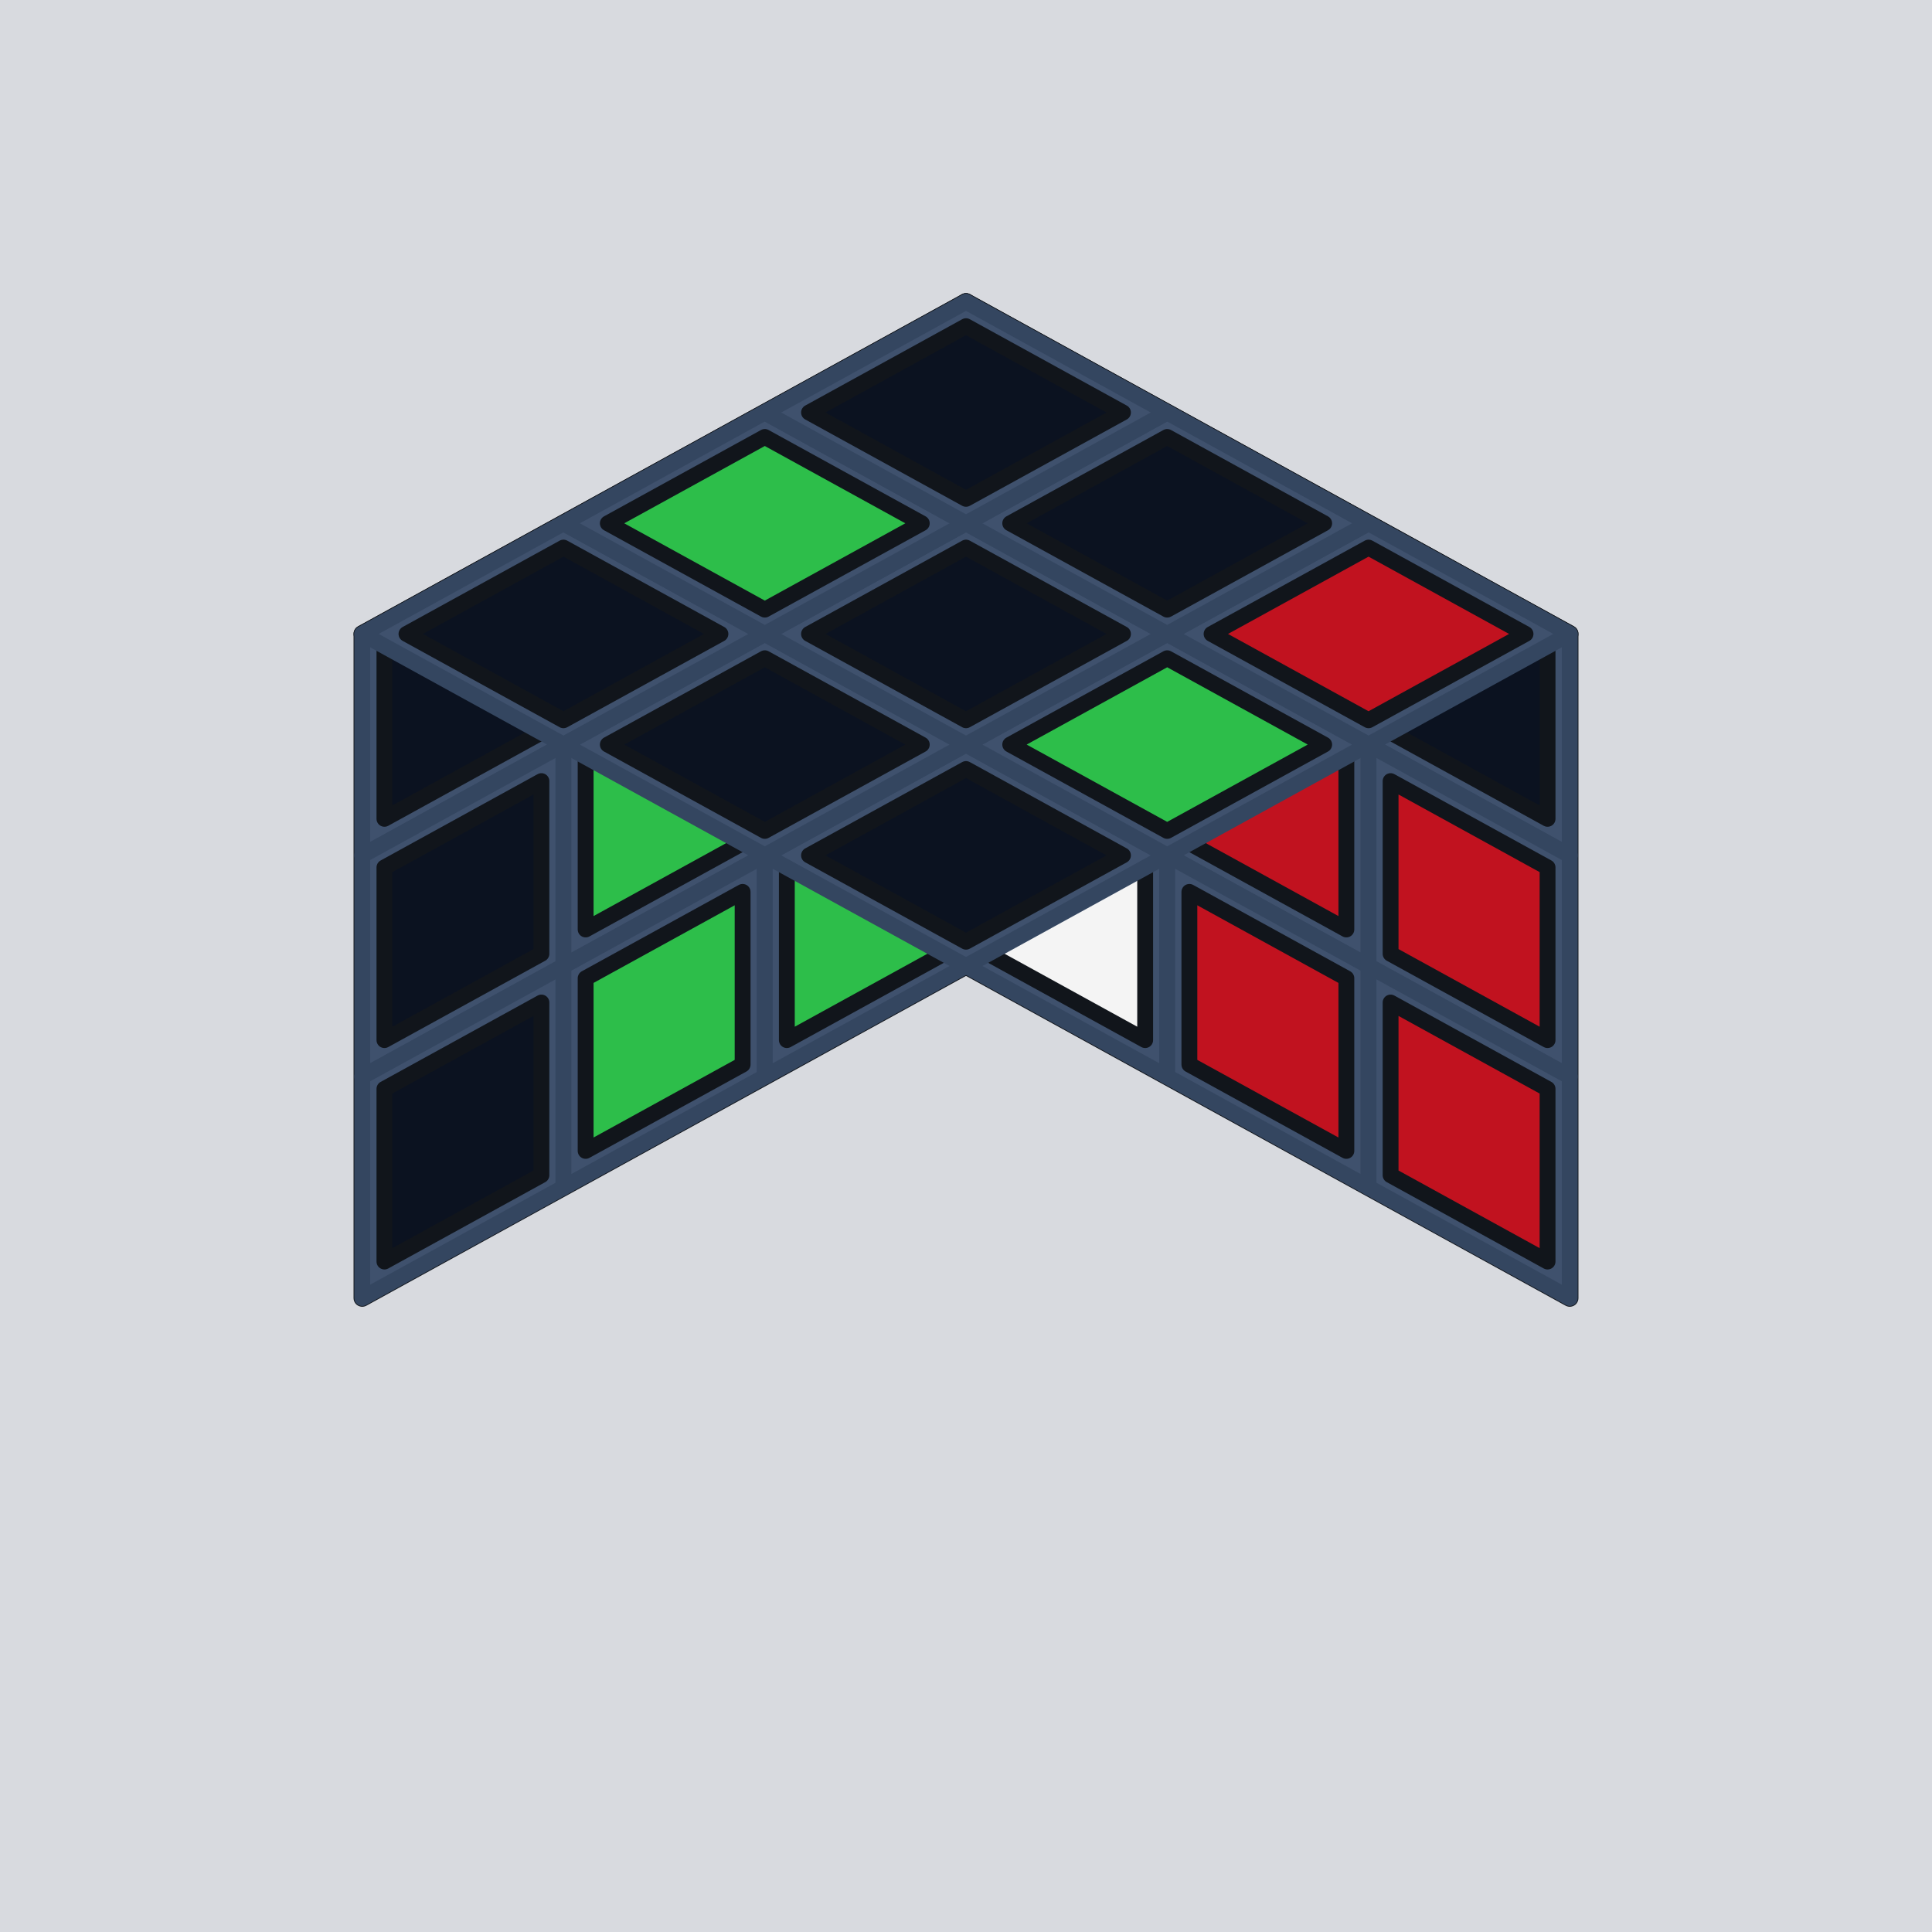
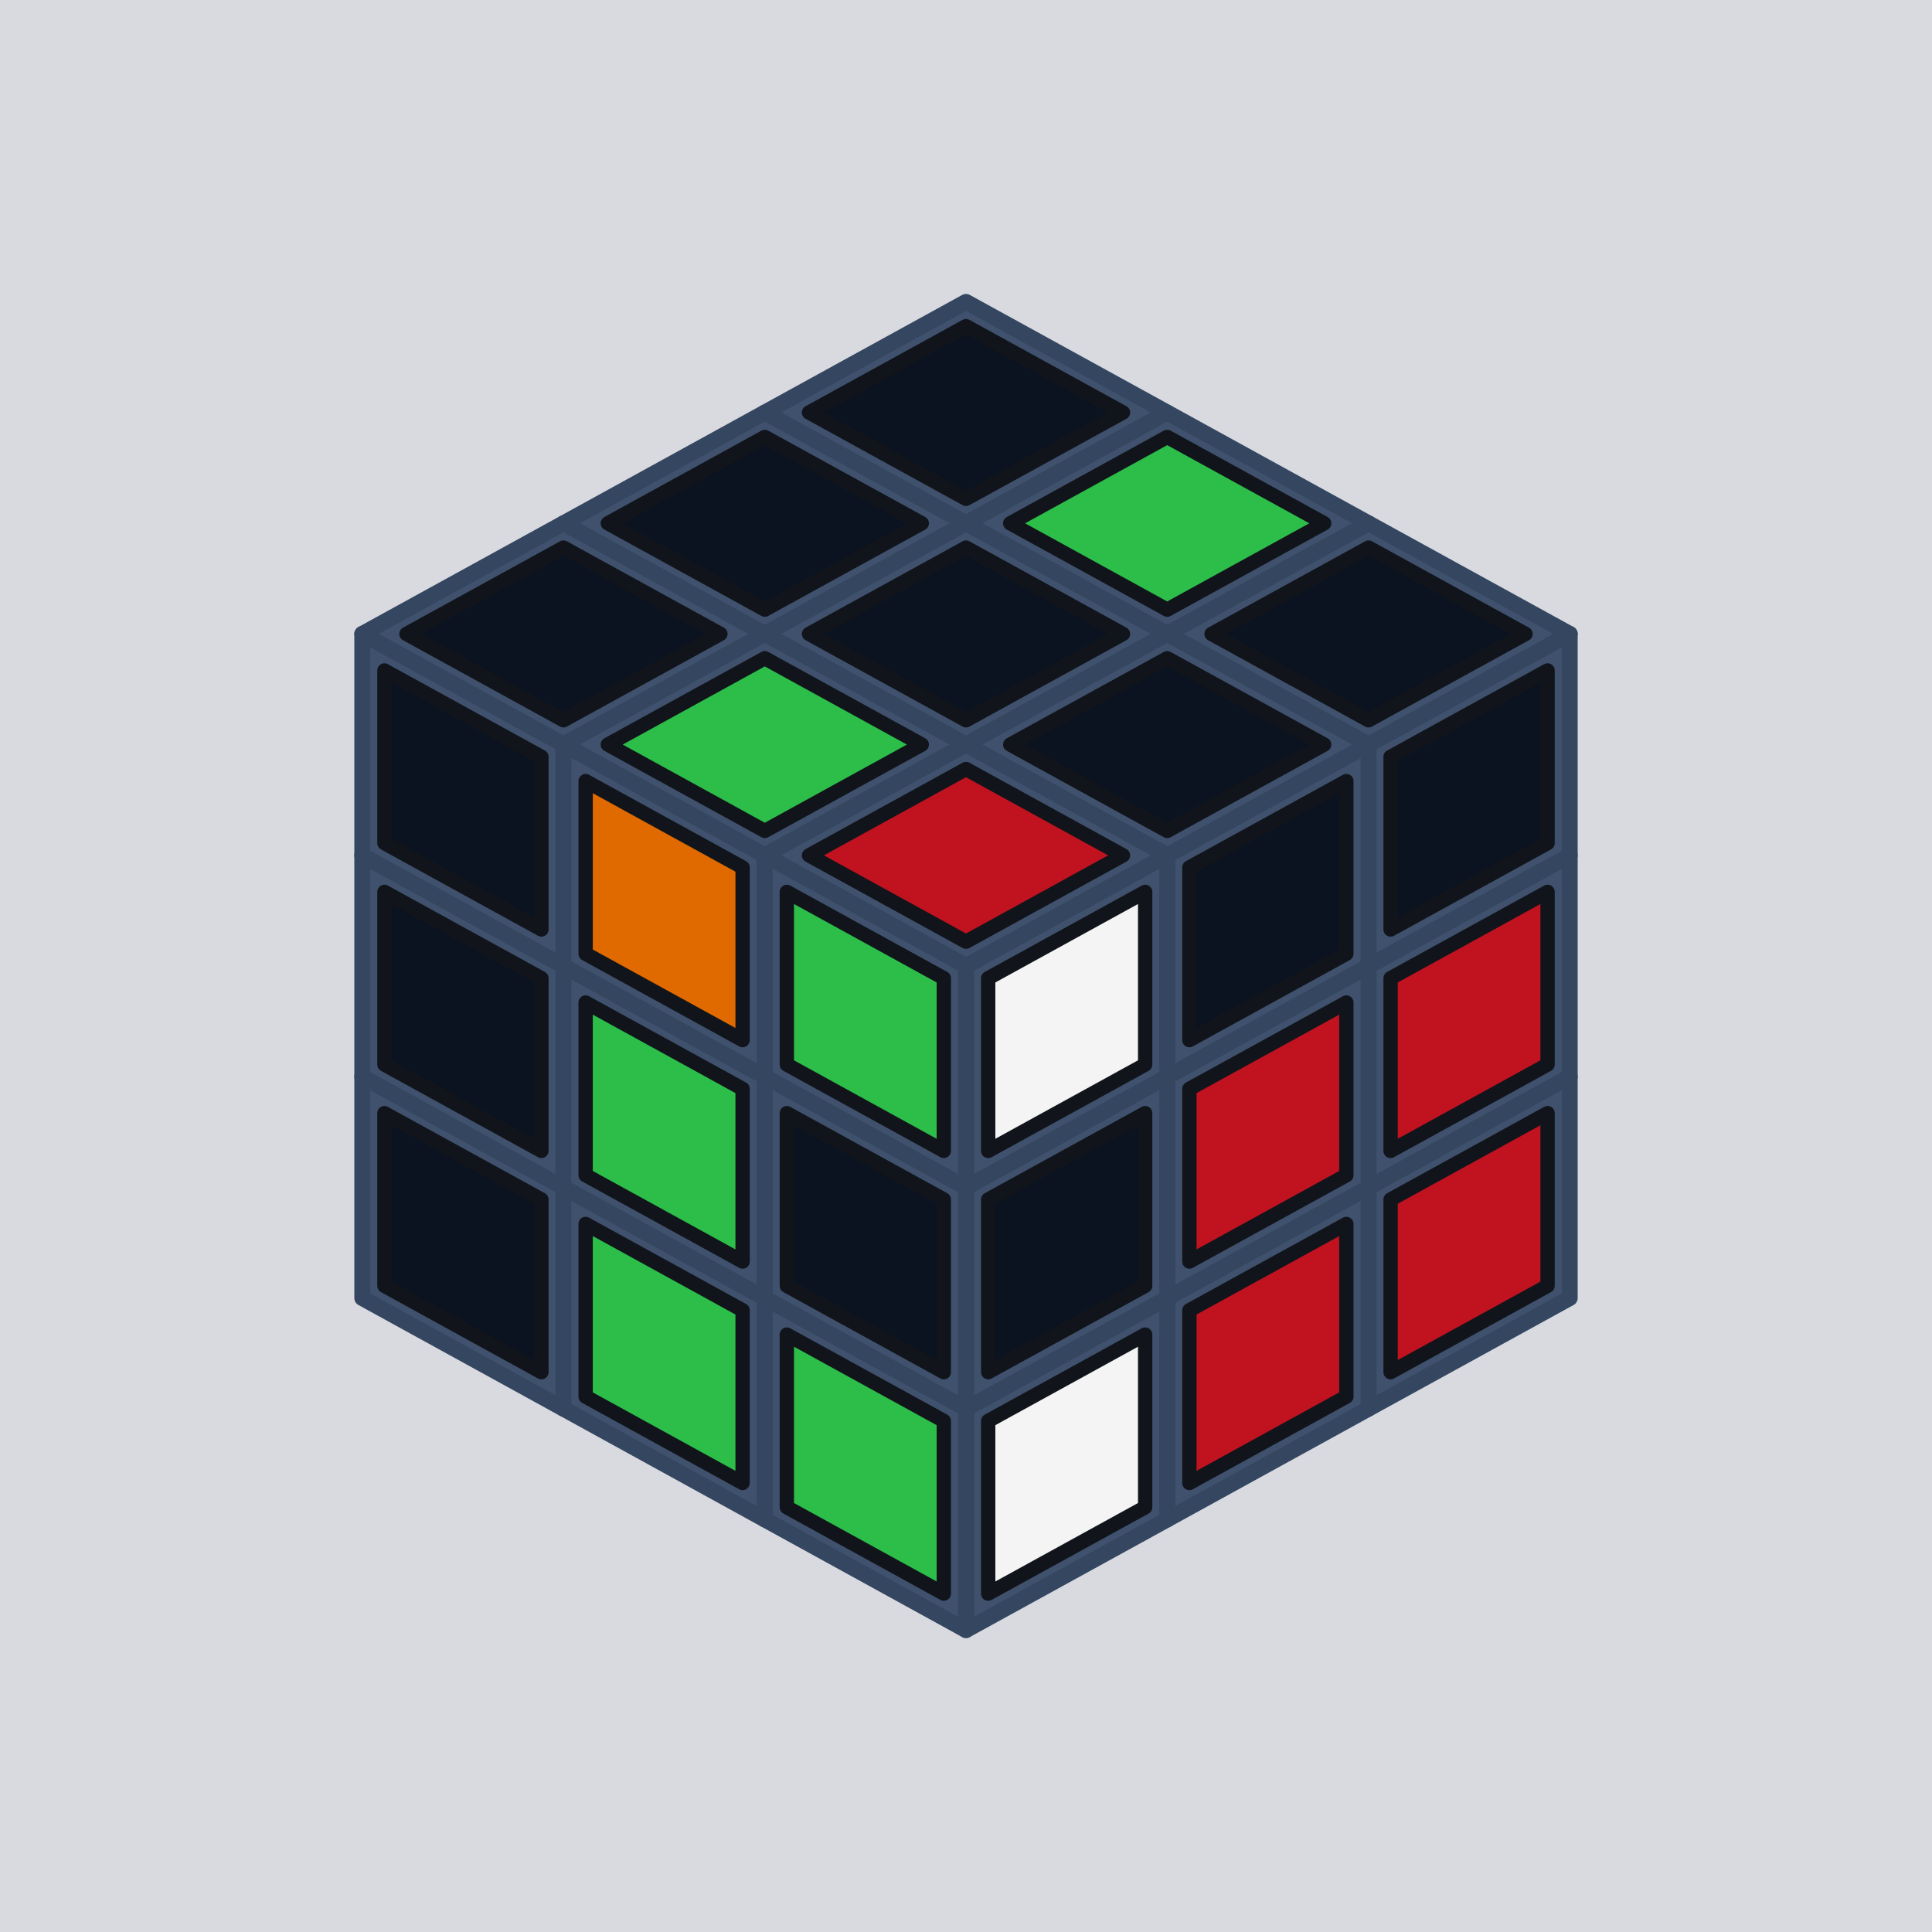
<svg xmlns="http://www.w3.org/2000/svg" viewBox="0 0 128 128">
  <rect x="0" y="0" width="128" height="128" fill="#D8DADF" />
-   <polygon points="64.00,64.00 104.00,42.00 64.00,20.00 24.00,42.00" fill="#0B1220" stroke="#11151B" stroke-width="1.15" stroke-linejoin="round" />
-   <polygon points="24.00,42.00 64.00,20.00 64.00,64.00 24.00,86.00" fill="#0B1220" stroke="#11151B" stroke-width="1.15" stroke-linejoin="round" />
-   <polygon points="64.00,20.00 104.00,42.00 104.00,86.00 64.00,64.00" fill="#0B1220" stroke="#11151B" stroke-width="1.15" stroke-linejoin="round" />
-   <polygon points="24.00,42.00 37.33,34.67 37.33,49.33 24.00,56.67" fill="#3F516D" stroke="#344660" stroke-width="1.05" stroke-linejoin="round" />
-   <polygon points="25.47,42.81 35.87,37.09 35.87,48.53 25.47,54.25" fill="#0B1220" stroke="#11151B" stroke-width="1.05" stroke-linejoin="round" />
-   <polygon points="37.33,34.67 50.67,27.33 50.67,42.00 37.33,49.33" fill="#3F516D" stroke="#344660" stroke-width="1.05" stroke-linejoin="round" />
-   <polygon points="38.80,35.47 49.20,29.75 49.20,41.19 38.80,46.91" fill="#E06A00" stroke="#11151B" stroke-width="1.05" stroke-linejoin="round" />
-   <polygon points="50.67,27.33 64.00,20.00 64.00,34.67 50.67,42.00" fill="#3F516D" stroke="#344660" stroke-width="1.05" stroke-linejoin="round" />
-   <polygon points="52.13,28.14 62.53,22.42 62.53,33.86 52.13,39.58" fill="#2DBE4A" stroke="#11151B" stroke-width="1.05" stroke-linejoin="round" />
-   <polygon points="24.00,56.67 37.33,49.33 37.33,64.00 24.00,71.33" fill="#3F516D" stroke="#344660" stroke-width="1.05" stroke-linejoin="round" />
-   <polygon points="25.47,57.47 35.87,51.75 35.87,63.19 25.47,68.91" fill="#0B1220" stroke="#11151B" stroke-width="1.05" stroke-linejoin="round" />
-   <polygon points="37.33,49.33 50.67,42.00 50.67,56.67 37.33,64.00" fill="#3F516D" stroke="#344660" stroke-width="1.05" stroke-linejoin="round" />
-   <polygon points="38.80,50.14 49.20,44.42 49.20,55.86 38.80,61.58" fill="#2DBE4A" stroke="#11151B" stroke-width="1.05" stroke-linejoin="round" />
-   <polygon points="50.67,42.00 64.00,34.67 64.00,49.33 50.67,56.67" fill="#3F516D" stroke="#344660" stroke-width="1.05" stroke-linejoin="round" />
-   <polygon points="52.13,42.81 62.53,37.09 62.53,48.53 52.13,54.25" fill="#0B1220" stroke="#11151B" stroke-width="1.05" stroke-linejoin="round" />
-   <polygon points="24.00,71.33 37.33,64.00 37.33,78.67 24.00,86.00" fill="#3F516D" stroke="#344660" stroke-width="1.05" stroke-linejoin="round" />
-   <polygon points="25.47,72.14 35.87,66.42 35.87,77.86 25.47,83.58" fill="#0B1220" stroke="#11151B" stroke-width="1.05" stroke-linejoin="round" />
-   <polygon points="37.33,64.00 50.67,56.67 50.67,71.33 37.33,78.67" fill="#3F516D" stroke="#344660" stroke-width="1.05" stroke-linejoin="round" />
-   <polygon points="38.80,64.81 49.20,59.09 49.20,70.53 38.80,76.25" fill="#2DBE4A" stroke="#11151B" stroke-width="1.05" stroke-linejoin="round" />
-   <polygon points="50.67,56.67 64.00,49.33 64.00,64.00 50.67,71.33" fill="#3F516D" stroke="#344660" stroke-width="1.05" stroke-linejoin="round" />
-   <polygon points="52.13,57.47 62.53,51.75 62.53,63.19 52.13,68.91" fill="#2DBE4A" stroke="#11151B" stroke-width="1.05" stroke-linejoin="round" />
-   <polygon points="64.00,20.00 77.33,27.33 77.33,42.00 64.00,34.67" fill="#3F516D" stroke="#344660" stroke-width="1.05" stroke-linejoin="round" />
-   <polygon points="65.47,22.42 75.87,28.14 75.87,39.58 65.47,33.86" fill="#F4F4F4" stroke="#11151B" stroke-width="1.05" stroke-linejoin="round" />
-   <polygon points="77.33,27.33 90.67,34.67 90.67,49.33 77.33,42.00" fill="#3F516D" stroke="#344660" stroke-width="1.05" stroke-linejoin="round" />
-   <polygon points="78.80,29.75 89.20,35.47 89.20,46.91 78.80,41.19" fill="#0B1220" stroke="#11151B" stroke-width="1.05" stroke-linejoin="round" />
-   <polygon points="90.67,34.67 104.00,42.00 104.00,56.67 90.67,49.33" fill="#3F516D" stroke="#344660" stroke-width="1.05" stroke-linejoin="round" />
-   <polygon points="92.13,37.09 102.53,42.81 102.53,54.25 92.13,48.53" fill="#0B1220" stroke="#11151B" stroke-width="1.05" stroke-linejoin="round" />
-   <polygon points="64.00,34.67 77.33,42.00 77.33,56.67 64.00,49.33" fill="#3F516D" stroke="#344660" stroke-width="1.05" stroke-linejoin="round" />
-   <polygon points="65.47,37.09 75.87,42.81 75.87,54.25 65.47,48.53" fill="#0B1220" stroke="#11151B" stroke-width="1.05" stroke-linejoin="round" />
-   <polygon points="77.33,42.00 90.67,49.33 90.67,64.00 77.33,56.67" fill="#3F516D" stroke="#344660" stroke-width="1.05" stroke-linejoin="round" />
-   <polygon points="78.80,44.42 89.20,50.14 89.20,61.58 78.80,55.86" fill="#C1121F" stroke="#11151B" stroke-width="1.05" stroke-linejoin="round" />
-   <polygon points="90.67,49.33 104.00,56.67 104.00,71.33 90.67,64.00" fill="#3F516D" stroke="#344660" stroke-width="1.05" stroke-linejoin="round" />
-   <polygon points="92.13,51.75 102.53,57.47 102.53,68.91 92.13,63.19" fill="#C1121F" stroke="#11151B" stroke-width="1.05" stroke-linejoin="round" />
-   <polygon points="64.00,49.33 77.33,56.67 77.33,71.33 64.00,64.00" fill="#3F516D" stroke="#344660" stroke-width="1.05" stroke-linejoin="round" />
-   <polygon points="65.47,51.75 75.87,57.47 75.87,68.91 65.47,63.19" fill="#F4F4F4" stroke="#11151B" stroke-width="1.05" stroke-linejoin="round" />
-   <polygon points="77.33,56.67 90.67,64.00 90.67,78.67 77.33,71.33" fill="#3F516D" stroke="#344660" stroke-width="1.05" stroke-linejoin="round" />
-   <polygon points="78.80,59.09 89.20,64.81 89.20,76.25 78.80,70.53" fill="#C1121F" stroke="#11151B" stroke-width="1.05" stroke-linejoin="round" />
-   <polygon points="90.67,64.00 104.00,71.33 104.00,86.00 90.67,78.67" fill="#3F516D" stroke="#344660" stroke-width="1.05" stroke-linejoin="round" />
-   <polygon points="92.13,66.42 102.53,72.14 102.53,83.58 92.13,77.86" fill="#C1121F" stroke="#11151B" stroke-width="1.05" stroke-linejoin="round" />
-   <polygon points="64.00,64.00 77.33,56.67 64.00,49.33 50.67,56.67" fill="#3F516D" stroke="#344660" stroke-width="1.05" stroke-linejoin="round" />
-   <polygon points="64.00,62.39 74.40,56.67 64.00,50.95 53.60,56.67" fill="#0B1220" stroke="#11151B" stroke-width="1.05" stroke-linejoin="round" />
-   <polygon points="77.33,56.67 90.67,49.33 77.33,42.00 64.00,49.33" fill="#3F516D" stroke="#344660" stroke-width="1.05" stroke-linejoin="round" />
-   <polygon points="77.33,55.05 87.73,49.33 77.33,43.61 66.93,49.33" fill="#2DBE4A" stroke="#11151B" stroke-width="1.05" stroke-linejoin="round" />
-   <polygon points="90.67,49.33 104.00,42.00 90.67,34.67 77.33,42.00" fill="#3F516D" stroke="#344660" stroke-width="1.05" stroke-linejoin="round" />
-   <polygon points="90.67,47.72 101.07,42.00 90.67,36.28 80.27,42.00" fill="#C1121F" stroke="#11151B" stroke-width="1.05" stroke-linejoin="round" />
-   <polygon points="50.67,56.67 64.00,49.33 50.67,42.00 37.33,49.33" fill="#3F516D" stroke="#344660" stroke-width="1.05" stroke-linejoin="round" />
-   <polygon points="50.67,55.05 61.07,49.33 50.67,43.61 40.27,49.33" fill="#0B1220" stroke="#11151B" stroke-width="1.05" stroke-linejoin="round" />
-   <polygon points="64.00,49.33 77.33,42.00 64.00,34.67 50.67,42.00" fill="#3F516D" stroke="#344660" stroke-width="1.05" stroke-linejoin="round" />
-   <polygon points="64.00,47.72 74.40,42.00 64.00,36.28 53.60,42.00" fill="#0B1220" stroke="#11151B" stroke-width="1.05" stroke-linejoin="round" />
-   <polygon points="77.33,42.00 90.67,34.67 77.33,27.33 64.00,34.67" fill="#3F516D" stroke="#344660" stroke-width="1.05" stroke-linejoin="round" />
-   <polygon points="77.33,40.39 87.73,34.67 77.33,28.95 66.93,34.67" fill="#0B1220" stroke="#11151B" stroke-width="1.05" stroke-linejoin="round" />
-   <polygon points="37.33,49.33 50.67,42.00 37.33,34.67 24.00,42.00" fill="#3F516D" stroke="#344660" stroke-width="1.05" stroke-linejoin="round" />
-   <polygon points="37.33,47.72 47.73,42.00 37.33,36.28 26.93,42.00" fill="#0B1220" stroke="#11151B" stroke-width="1.05" stroke-linejoin="round" />
-   <polygon points="50.67,42.00 64.00,34.67 50.67,27.33 37.33,34.67" fill="#3F516D" stroke="#344660" stroke-width="1.05" stroke-linejoin="round" />
-   <polygon points="50.67,40.39 61.07,34.67 50.67,28.95 40.27,34.67" fill="#2DBE4A" stroke="#11151B" stroke-width="1.05" stroke-linejoin="round" />
-   <polygon points="64.00,34.67 77.33,27.33 64.00,20.00 50.67,27.33" fill="#3F516D" stroke="#344660" stroke-width="1.05" stroke-linejoin="round" />
-   <polygon points="64.00,33.05 74.40,27.33 64.00,21.61 53.60,27.33" fill="#0B1220" stroke="#11151B" stroke-width="1.05" stroke-linejoin="round" />
+   <polygon points="90.67,78.67 104.00,71.33 104.00,86.00 90.67,93.33" fill="#3F516D" stroke="#344660" stroke-width="1.05" stroke-linejoin="round" data-layer="cubie" data-face="R" data-pos="1,-1,-1" />
+   <polygon points="92.13,79.47 102.53,73.75 102.53,85.19 92.13,90.91" fill="#C1121F" stroke="#11151B" stroke-width="0.95" stroke-linejoin="round" data-layer="sticker" data-face="R" data-pos="1,-1,-1" />
+   <polygon points="64.00,20.00 77.33,27.33 64.00,34.67 50.67,27.33" fill="#3F516D" stroke="#344660" stroke-width="1.05" stroke-linejoin="round" data-layer="cubie" data-face="U" data-pos="1,1,1" />
+   <polygon points="64.00,21.61 74.40,27.33 64.00,33.05 53.60,27.33" fill="#0B1220" stroke="#11151B" stroke-width="0.95" stroke-linejoin="round" data-layer="sticker" data-face="U" data-pos="1,1,1" />
+   <polygon points="24.00,71.33 37.33,78.67 37.33,93.33 24.00,86.00" fill="#3F516D" stroke="#344660" stroke-width="1.05" stroke-linejoin="round" data-layer="cubie" data-face="F" data-pos="-1,1,-1" />
+   <polygon points="25.47,73.75 35.87,79.47 35.87,90.91 25.47,85.19" fill="#0B1220" stroke="#11151B" stroke-width="0.95" stroke-linejoin="round" data-layer="sticker" data-face="F" data-pos="-1,1,-1" />
+   <polygon points="90.67,64.00 104.00,56.67 104.00,71.33 90.67,78.67" fill="#3F516D" stroke="#344660" stroke-width="1.05" stroke-linejoin="round" data-layer="cubie" data-face="R" data-pos="1,-1,0" />
+   <polygon points="92.13,64.81 102.53,59.09 102.53,70.53 92.13,76.25" fill="#C1121F" stroke="#11151B" stroke-width="0.95" stroke-linejoin="round" data-layer="sticker" data-face="R" data-pos="1,-1,0" />
+   <polygon points="77.33,86.00 90.67,78.67 90.67,93.33 77.33,100.67" fill="#3F516D" stroke="#344660" stroke-width="1.05" stroke-linejoin="round" data-layer="cubie" data-face="R" data-pos="0,-1,-1" />
+   <polygon points="78.80,86.81 89.20,81.09 89.20,92.53 78.80,98.25" fill="#C1121F" stroke="#11151B" stroke-width="0.95" stroke-linejoin="round" data-layer="sticker" data-face="R" data-pos="0,-1,-1" />
+   <polygon points="77.33,27.33 90.67,34.67 77.33,42.00 64.00,34.67" fill="#3F516D" stroke="#344660" stroke-width="1.05" stroke-linejoin="round" data-layer="cubie" data-face="U" data-pos="1,0,1" />
+   <polygon points="77.33,28.95 87.73,34.67 77.33,40.39 66.93,34.67" fill="#2DBE4A" stroke="#11151B" stroke-width="0.95" stroke-linejoin="round" data-layer="sticker" data-face="U" data-pos="1,0,1" />
+   <polygon points="50.67,27.33 64.00,34.67 50.67,42.00 37.33,34.67" fill="#3F516D" stroke="#344660" stroke-width="1.05" stroke-linejoin="round" data-layer="cubie" data-face="U" data-pos="0,1,1" />
+   <polygon points="50.67,28.95 61.07,34.67 50.67,40.39 40.27,34.67" fill="#0B1220" stroke="#11151B" stroke-width="0.95" stroke-linejoin="round" data-layer="sticker" data-face="U" data-pos="0,1,1" />
+   <polygon points="37.33,78.67 50.67,86.00 50.67,100.67 37.33,93.33" fill="#3F516D" stroke="#344660" stroke-width="1.05" stroke-linejoin="round" data-layer="cubie" data-face="F" data-pos="-1,0,-1" />
+   <polygon points="38.80,81.09 49.20,86.81 49.20,98.25 38.80,92.53" fill="#2DBE4A" stroke="#11151B" stroke-width="0.95" stroke-linejoin="round" data-layer="sticker" data-face="F" data-pos="-1,0,-1" />
+   <polygon points="24.00,56.67 37.33,64.00 37.33,78.67 24.00,71.33" fill="#3F516D" stroke="#344660" stroke-width="1.05" stroke-linejoin="round" data-layer="cubie" data-face="F" data-pos="-1,1,0" />
+   <polygon points="25.47,59.09 35.87,64.81 35.87,76.25 25.47,70.53" fill="#0B1220" stroke="#11151B" stroke-width="0.95" stroke-linejoin="round" data-layer="sticker" data-face="F" data-pos="-1,1,0" />
+   <polygon points="90.67,49.33 104.00,42.00 104.00,56.67 90.67,64.00" fill="#3F516D" stroke="#344660" stroke-width="1.05" stroke-linejoin="round" data-layer="cubie" data-face="R" data-pos="1,-1,1" />
+   <polygon points="92.13,50.14 102.53,44.42 102.53,55.86 92.13,61.58" fill="#0B1220" stroke="#11151B" stroke-width="0.95" stroke-linejoin="round" data-layer="sticker" data-face="R" data-pos="1,-1,1" />
+   <polygon points="90.67,34.67 104.00,42.00 90.67,49.33 77.33,42.00" fill="#3F516D" stroke="#344660" stroke-width="1.05" stroke-linejoin="round" data-layer="cubie" data-face="U" data-pos="1,-1,1" />
+   <polygon points="90.67,36.28 101.07,42.00 90.67,47.72 80.27,42.00" fill="#0B1220" stroke="#11151B" stroke-width="0.95" stroke-linejoin="round" data-layer="sticker" data-face="U" data-pos="1,-1,1" />
+   <polygon points="77.33,71.33 90.67,64.00 90.67,78.67 77.33,86.00" fill="#3F516D" stroke="#344660" stroke-width="1.05" stroke-linejoin="round" data-layer="cubie" data-face="R" data-pos="0,-1,0" />
+   <polygon points="78.80,72.14 89.20,66.42 89.20,77.86 78.80,83.58" fill="#C1121F" stroke="#11151B" stroke-width="0.95" stroke-linejoin="round" data-layer="sticker" data-face="R" data-pos="0,-1,0" />
+   <polygon points="64.00,93.33 77.33,86.00 77.33,100.67 64.00,108.00" fill="#3F516D" stroke="#344660" stroke-width="1.05" stroke-linejoin="round" data-layer="cubie" data-face="R" data-pos="-1,-1,-1" />
+   <polygon points="65.47,94.14 75.87,88.42 75.87,99.86 65.47,105.58" fill="#F4F4F4" stroke="#11151B" stroke-width="0.95" stroke-linejoin="round" data-layer="sticker" data-face="R" data-pos="-1,-1,-1" />
+   <polygon points="64.00,34.67 77.33,42.00 64.00,49.33 50.67,42.00" fill="#3F516D" stroke="#344660" stroke-width="1.05" stroke-linejoin="round" data-layer="cubie" data-face="U" data-pos="0,0,1" />
+   <polygon points="64.00,36.28 74.40,42.00 64.00,47.72 53.60,42.00" fill="#0B1220" stroke="#11151B" stroke-width="0.95" stroke-linejoin="round" data-layer="sticker" data-face="U" data-pos="0,0,1" />
+   <polygon points="50.67,86.00 64.00,93.33 64.00,108.00 50.67,100.67" fill="#3F516D" stroke="#344660" stroke-width="1.05" stroke-linejoin="round" data-layer="cubie" data-face="F" data-pos="-1,-1,-1" />
+   <polygon points="52.13,88.42 62.53,94.14 62.53,105.58 52.13,99.86" fill="#2DBE4A" stroke="#11151B" stroke-width="0.95" stroke-linejoin="round" data-layer="sticker" data-face="F" data-pos="-1,-1,-1" />
+   <polygon points="37.33,64.00 50.67,71.33 50.67,86.00 37.33,78.67" fill="#3F516D" stroke="#344660" stroke-width="1.05" stroke-linejoin="round" data-layer="cubie" data-face="F" data-pos="-1,0,0" />
+   <polygon points="38.80,66.42 49.20,72.14 49.20,83.58 38.80,77.86" fill="#2DBE4A" stroke="#11151B" stroke-width="0.95" stroke-linejoin="round" data-layer="sticker" data-face="F" data-pos="-1,0,0" />
+   <polygon points="37.33,34.67 50.67,42.00 37.33,49.33 24.00,42.00" fill="#3F516D" stroke="#344660" stroke-width="1.05" stroke-linejoin="round" data-layer="cubie" data-face="U" data-pos="-1,1,1" />
+   <polygon points="37.33,36.28 47.73,42.00 37.33,47.72 26.93,42.00" fill="#0B1220" stroke="#11151B" stroke-width="0.95" stroke-linejoin="round" data-layer="sticker" data-face="U" data-pos="-1,1,1" />
+   <polygon points="24.00,42.00 37.33,49.33 37.33,64.00 24.00,56.67" fill="#3F516D" stroke="#344660" stroke-width="1.05" stroke-linejoin="round" data-layer="cubie" data-face="F" data-pos="-1,1,1" />
+   <polygon points="25.47,44.42 35.87,50.14 35.87,61.58 25.47,55.86" fill="#0B1220" stroke="#11151B" stroke-width="0.95" stroke-linejoin="round" data-layer="sticker" data-face="F" data-pos="-1,1,1" />
+   <polygon points="77.33,56.67 90.67,49.33 90.67,64.00 77.33,71.33" fill="#3F516D" stroke="#344660" stroke-width="1.05" stroke-linejoin="round" data-layer="cubie" data-face="R" data-pos="0,-1,1" />
+   <polygon points="78.80,57.47 89.20,51.75 89.20,63.19 78.80,68.91" fill="#0B1220" stroke="#11151B" stroke-width="0.95" stroke-linejoin="round" data-layer="sticker" data-face="R" data-pos="0,-1,1" />
+   <polygon points="77.33,42.00 90.67,49.33 77.33,56.67 64.00,49.33" fill="#3F516D" stroke="#344660" stroke-width="1.05" stroke-linejoin="round" data-layer="cubie" data-face="U" data-pos="0,-1,1" />
+   <polygon points="77.33,43.61 87.73,49.33 77.33,55.05 66.93,49.33" fill="#0B1220" stroke="#11151B" stroke-width="0.95" stroke-linejoin="round" data-layer="sticker" data-face="U" data-pos="0,-1,1" />
+   <polygon points="64.00,78.67 77.33,71.33 77.33,86.00 64.00,93.33" fill="#3F516D" stroke="#344660" stroke-width="1.05" stroke-linejoin="round" data-layer="cubie" data-face="R" data-pos="-1,-1,0" />
+   <polygon points="65.47,79.47 75.87,73.75 75.87,85.19 65.47,90.91" fill="#0B1220" stroke="#11151B" stroke-width="0.95" stroke-linejoin="round" data-layer="sticker" data-face="R" data-pos="-1,-1,0" />
+   <polygon points="50.67,71.33 64.00,78.67 64.00,93.33 50.67,86.00" fill="#3F516D" stroke="#344660" stroke-width="1.05" stroke-linejoin="round" data-layer="cubie" data-face="F" data-pos="-1,-1,0" />
+   <polygon points="52.13,73.75 62.53,79.47 62.53,90.91 52.13,85.19" fill="#0B1220" stroke="#11151B" stroke-width="0.95" stroke-linejoin="round" data-layer="sticker" data-face="F" data-pos="-1,-1,0" />
+   <polygon points="50.67,42.00 64.00,49.33 50.67,56.67 37.33,49.33" fill="#3F516D" stroke="#344660" stroke-width="1.05" stroke-linejoin="round" data-layer="cubie" data-face="U" data-pos="-1,0,1" />
+   <polygon points="50.67,43.61 61.07,49.33 50.67,55.05 40.27,49.33" fill="#2DBE4A" stroke="#11151B" stroke-width="0.95" stroke-linejoin="round" data-layer="sticker" data-face="U" data-pos="-1,0,1" />
+   <polygon points="37.33,49.33 50.67,56.67 50.67,71.33 37.33,64.00" fill="#3F516D" stroke="#344660" stroke-width="1.05" stroke-linejoin="round" data-layer="cubie" data-face="F" data-pos="-1,0,1" />
+   <polygon points="38.80,51.75 49.20,57.47 49.20,68.91 38.80,63.19" fill="#E06A00" stroke="#11151B" stroke-width="0.95" stroke-linejoin="round" data-layer="sticker" data-face="F" data-pos="-1,0,1" />
+   <polygon points="64.00,64.00 77.33,56.67 77.33,71.33 64.00,78.67" fill="#3F516D" stroke="#344660" stroke-width="1.05" stroke-linejoin="round" data-layer="cubie" data-face="R" data-pos="-1,-1,1" />
+   <polygon points="65.47,64.81 75.87,59.09 75.87,70.53 65.47,76.25" fill="#F4F4F4" stroke="#11151B" stroke-width="0.95" stroke-linejoin="round" data-layer="sticker" data-face="R" data-pos="-1,-1,1" />
+   <polygon points="64.00,49.33 77.33,56.67 64.00,64.00 50.67,56.67" fill="#3F516D" stroke="#344660" stroke-width="1.05" stroke-linejoin="round" data-layer="cubie" data-face="U" data-pos="-1,-1,1" />
+   <polygon points="64.00,50.95 74.40,56.67 64.00,62.39 53.60,56.67" fill="#C1121F" stroke="#11151B" stroke-width="0.95" stroke-linejoin="round" data-layer="sticker" data-face="U" data-pos="-1,-1,1" />
+   <polygon points="50.67,56.67 64.00,64.00 64.00,78.67 50.67,71.33" fill="#3F516D" stroke="#344660" stroke-width="1.05" stroke-linejoin="round" data-layer="cubie" data-face="F" data-pos="-1,-1,1" />
+   <polygon points="52.13,59.09 62.53,64.81 62.53,76.25 52.13,70.53" fill="#2DBE4A" stroke="#11151B" stroke-width="0.95" stroke-linejoin="round" data-layer="sticker" data-face="F" data-pos="-1,-1,1" />
</svg>
